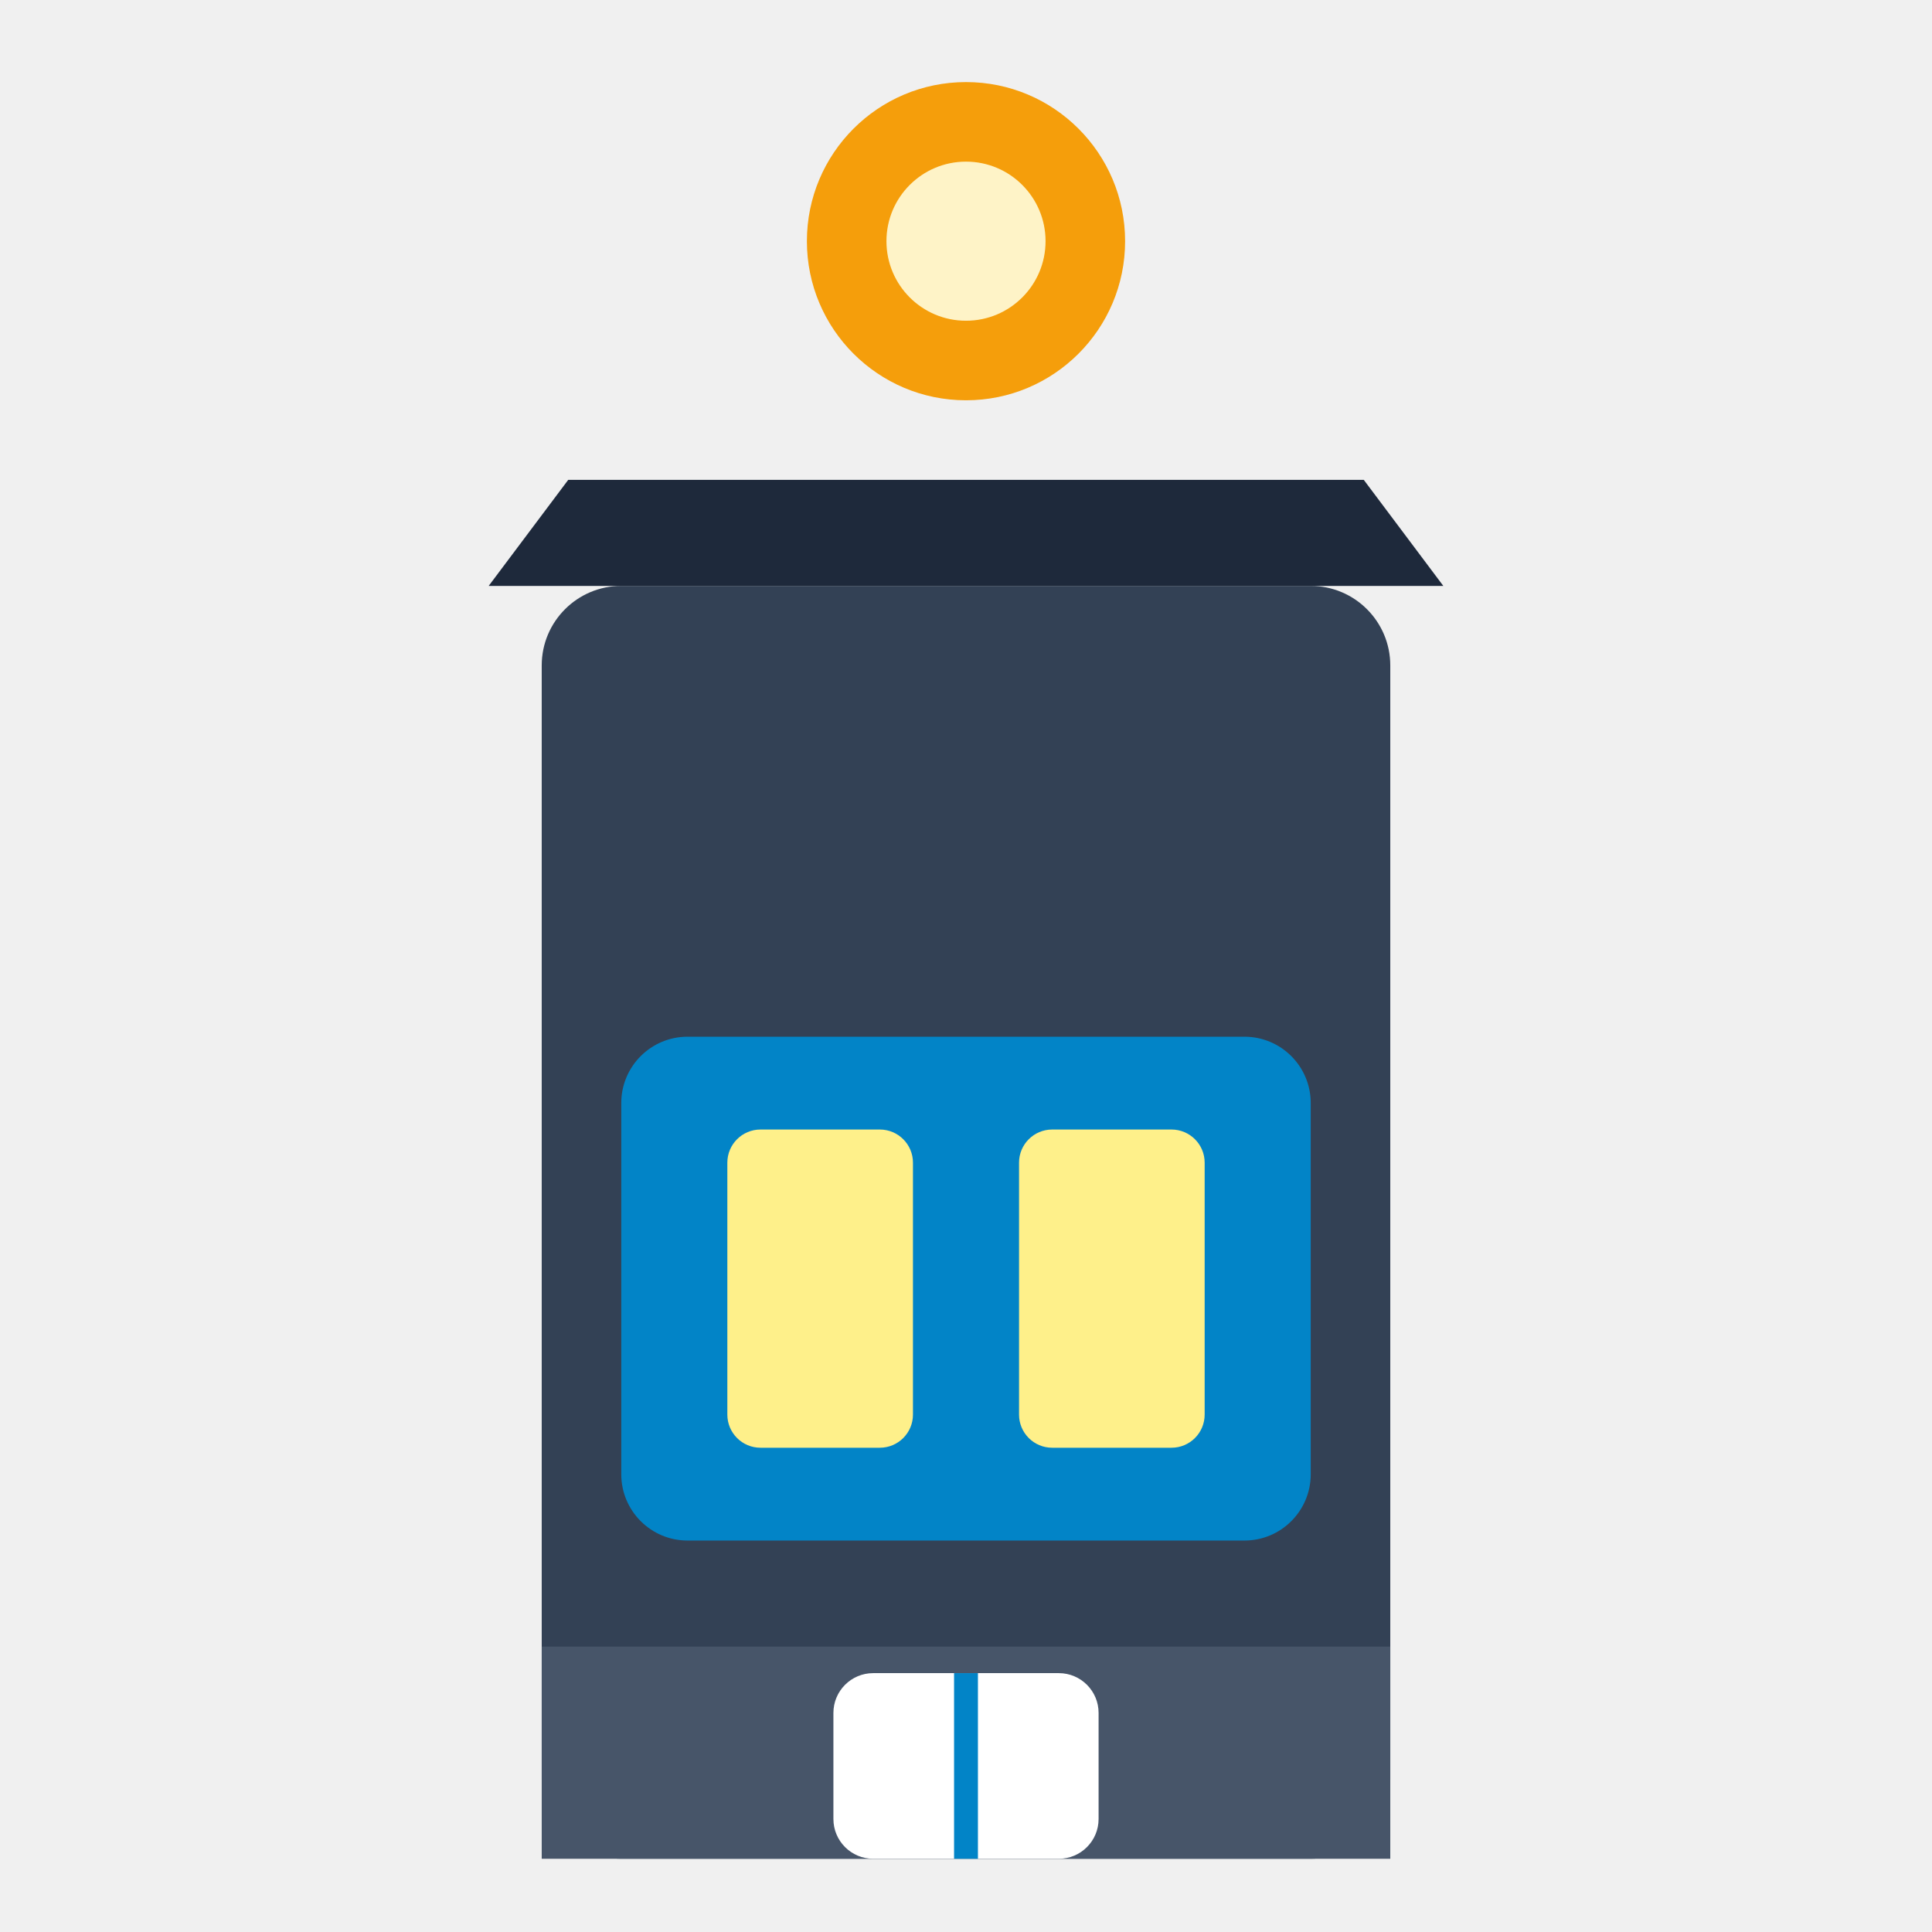
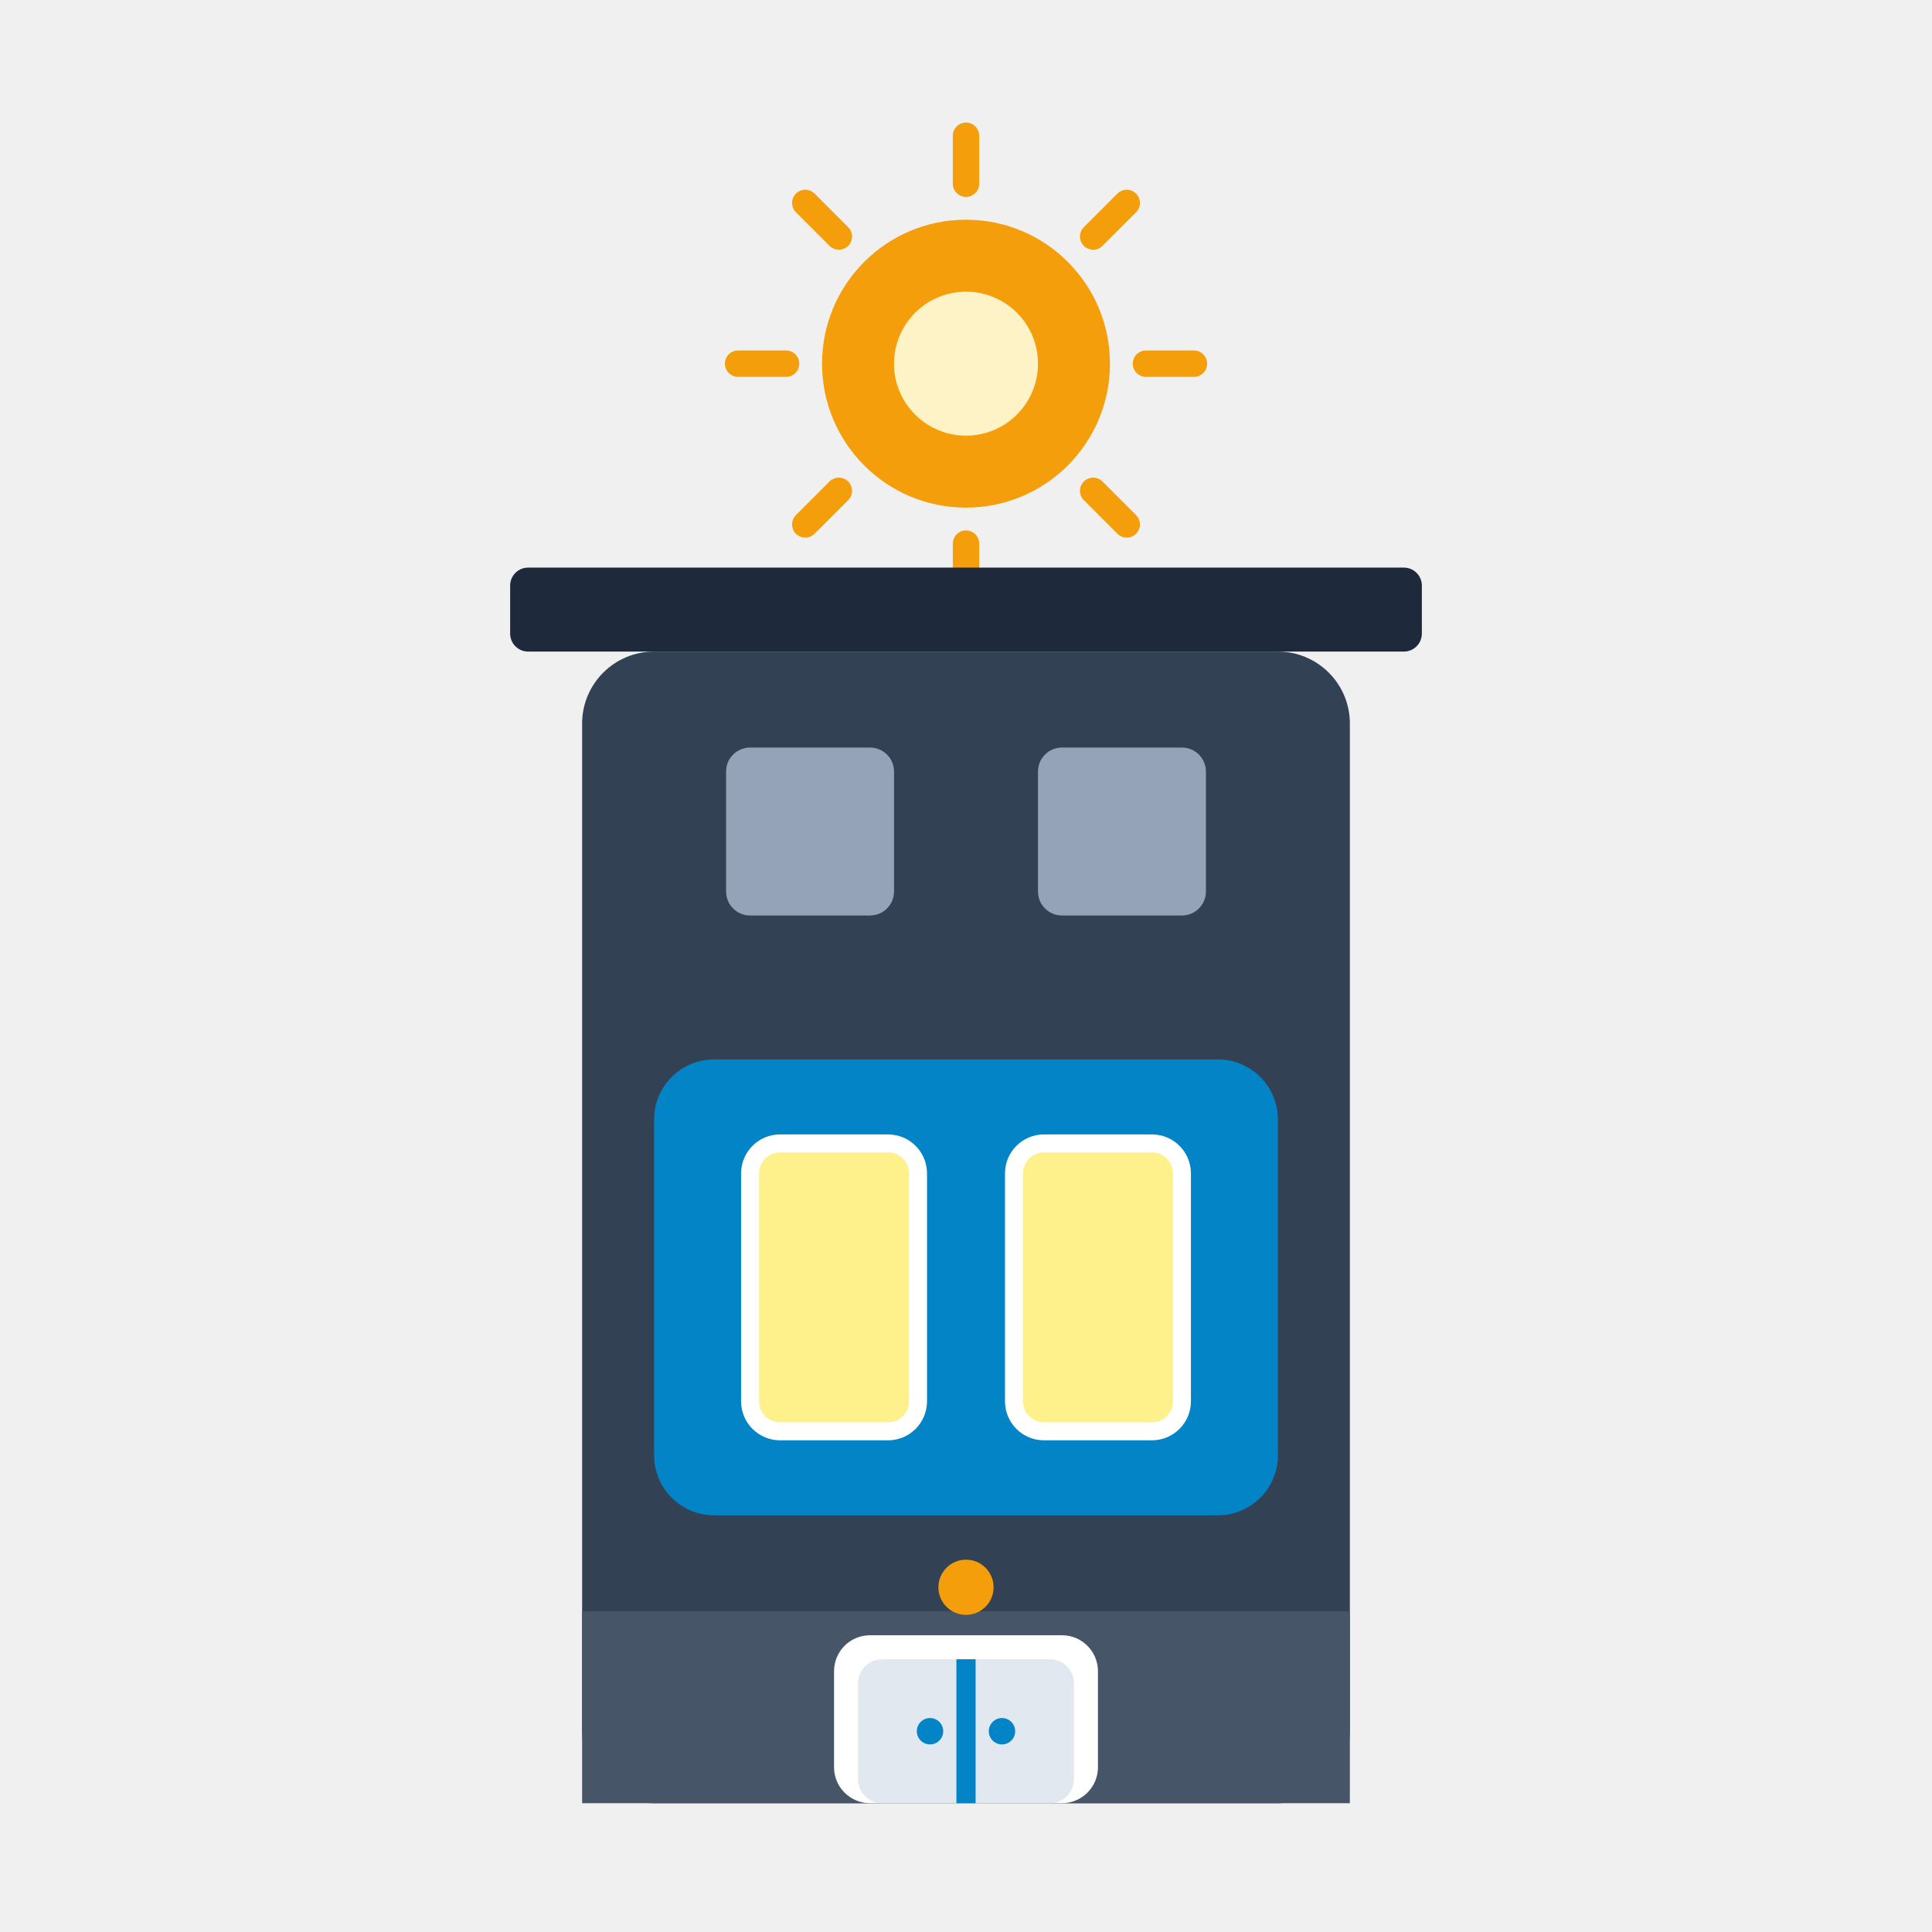
- <svg xmlns="http://www.w3.org/2000/svg" viewBox="103 13 306 306" width="100%" height="100%">
-   <g transform="translate(256, 215) scale(2.1)">
-     <circle cx="0" cy="-78" r="12" fill="#f59e0b" />
-     <circle cx="0" cy="-78" r="6" fill="#fef3c7" />
+ <svg xmlns="http://www.w3.org/2000/svg" viewBox="103 103 306 306" width="100%" height="100%">
+   <g transform="translate(256, 305) scale(1.9)">
+     <g stroke="#f59e0b" stroke-width="2.2" stroke-linecap="round">
+       <line x1="0" y1="-91" x2="0" y2="-95" />
+       <line x1="0" y1="-61" x2="0" y2="-57" />
+       <line x1="-15" y1="-76" x2="-19" y2="-76" />
+       <line x1="15" y1="-76" x2="19" y2="-76" />
+       <line x1="-10.6" y1="-86.6" x2="-13.4" y2="-89.4" />
+       <line x1="10.6" y1="-86.6" x2="13.4" y2="-89.4" />
+       <line x1="-10.6" y1="-65.4" x2="-13.4" y2="-62.6" />
+       <line x1="10.6" y1="-65.4" x2="13.4" y2="-62.6" />
+     </g>
+     <circle cx="0" cy="-76" r="12" fill="#f59e0b" />
+     <circle cx="0" cy="-76" r="6" fill="#fef3c7" />
    <rect x="-32" y="-52" width="64" height="96" rx="6" fill="#334155" />
-     <path d="M -36,-52 L 36,-52 L 30,-60 L -30,-60 Z" fill="#1e293b" />
+     <rect x="-38" y="-59" width="76" height="7" rx="1.5" fill="#1e293b" />
+     <rect x="-20" y="-44" width="14" height="14" rx="2" fill="#94a3b8" />
+     <rect x="6" y="-44" width="14" height="14" rx="2" fill="#94a3b8" />
    <rect x="-26" y="-18" width="52" height="38" rx="5" fill="#0284c7" />
-     <rect x="-18" y="-11" width="14" height="24" rx="2.5" fill="#fef08a" />
-     <rect x="4" y="-11" width="14" height="24" rx="2.5" fill="#fef08a" />
+     <rect x="-18" y="-11" width="14" height="24" rx="2.5" fill="#fef08a" stroke="#ffffff" stroke-width="1.5" />
+     <rect x="4" y="-11" width="14" height="24" rx="2.5" fill="#fef08a" stroke="#ffffff" stroke-width="1.5" />
    <rect x="-32" y="28" width="64" height="16" fill="#475569" />
-     <rect x="-10" y="30" width="20" height="14" rx="3" fill="#ffffff" />
-     <line x1="0" y1="30" x2="0" y2="44" stroke="#0284c7" stroke-width="1.8" />
+     <rect x="-11" y="30" width="22" height="14" rx="3" fill="#ffffff" />
+     <rect x="-9" y="32" width="18" height="12" rx="2" fill="#e2e8f0" />
+     <line x1="0" y1="32" x2="0" y2="44" stroke="#0284c7" stroke-width="1.6" />
+     <circle cx="-3" cy="38" r="1.1" fill="#0284c7" />
+     <circle cx="3" cy="38" r="1.1" fill="#0284c7" />
+     <circle cx="0" cy="26" r="2.3" fill="#f59e0b" />
  </g>
</svg>
